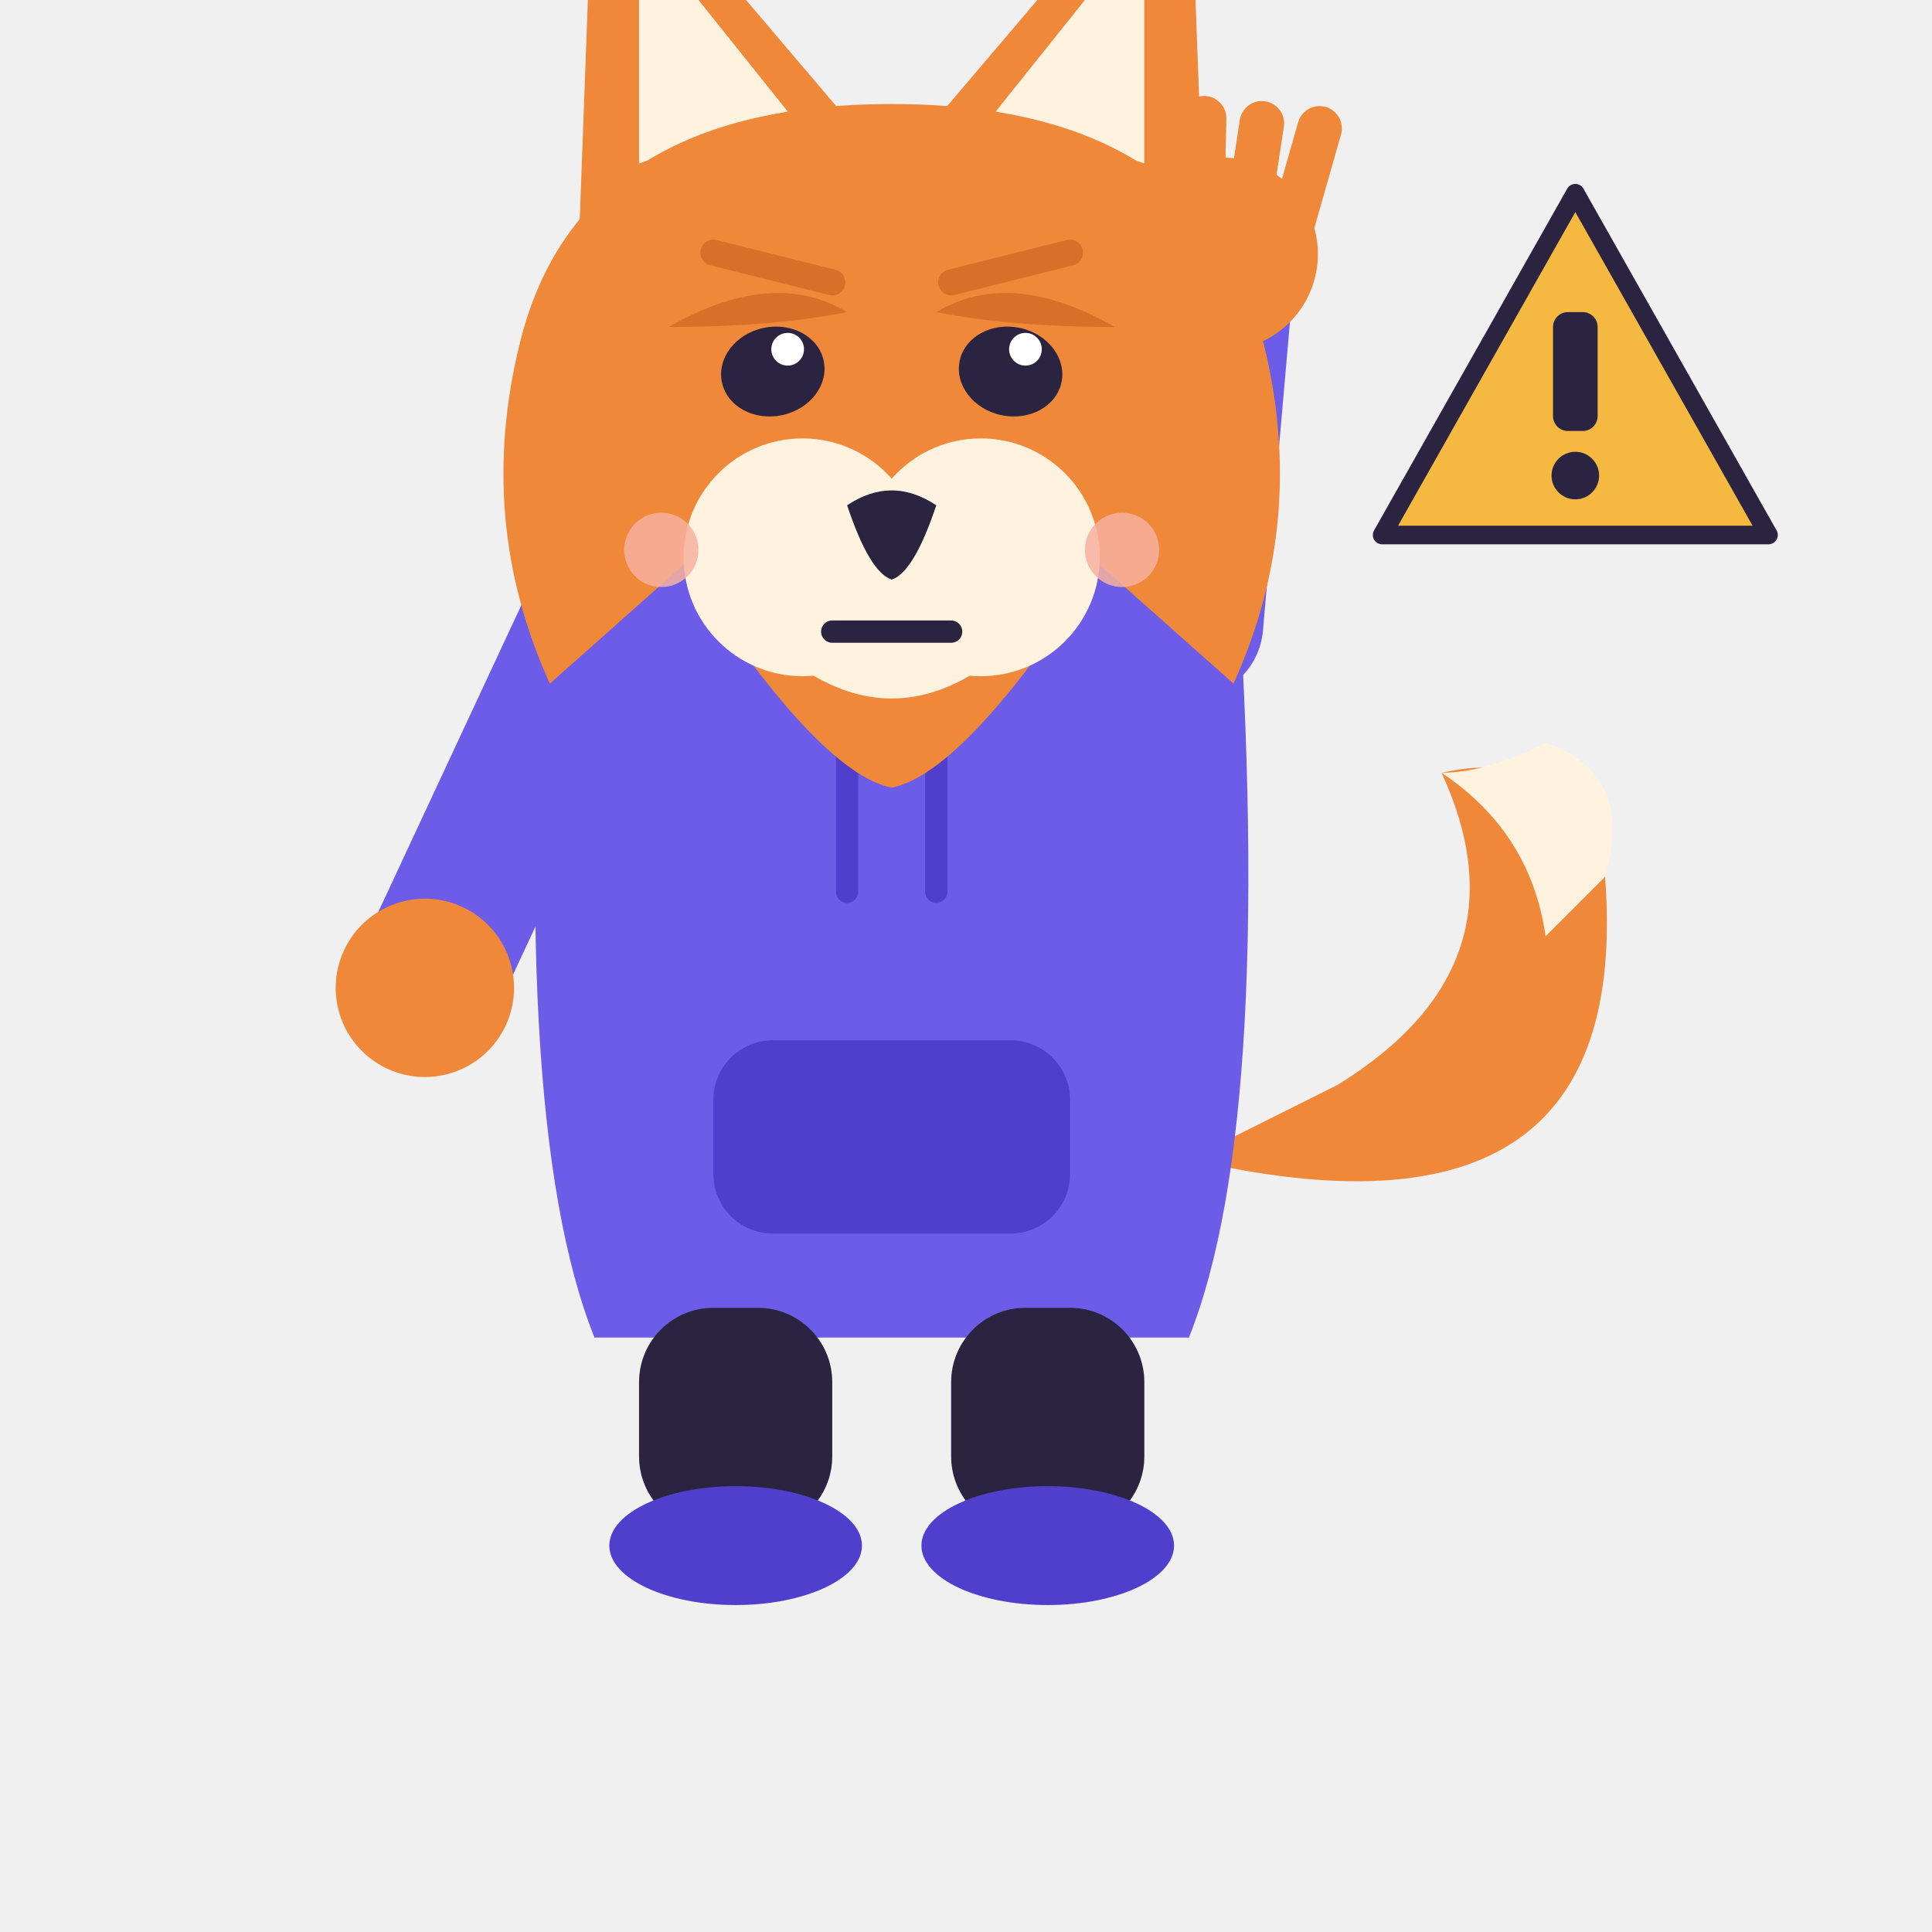
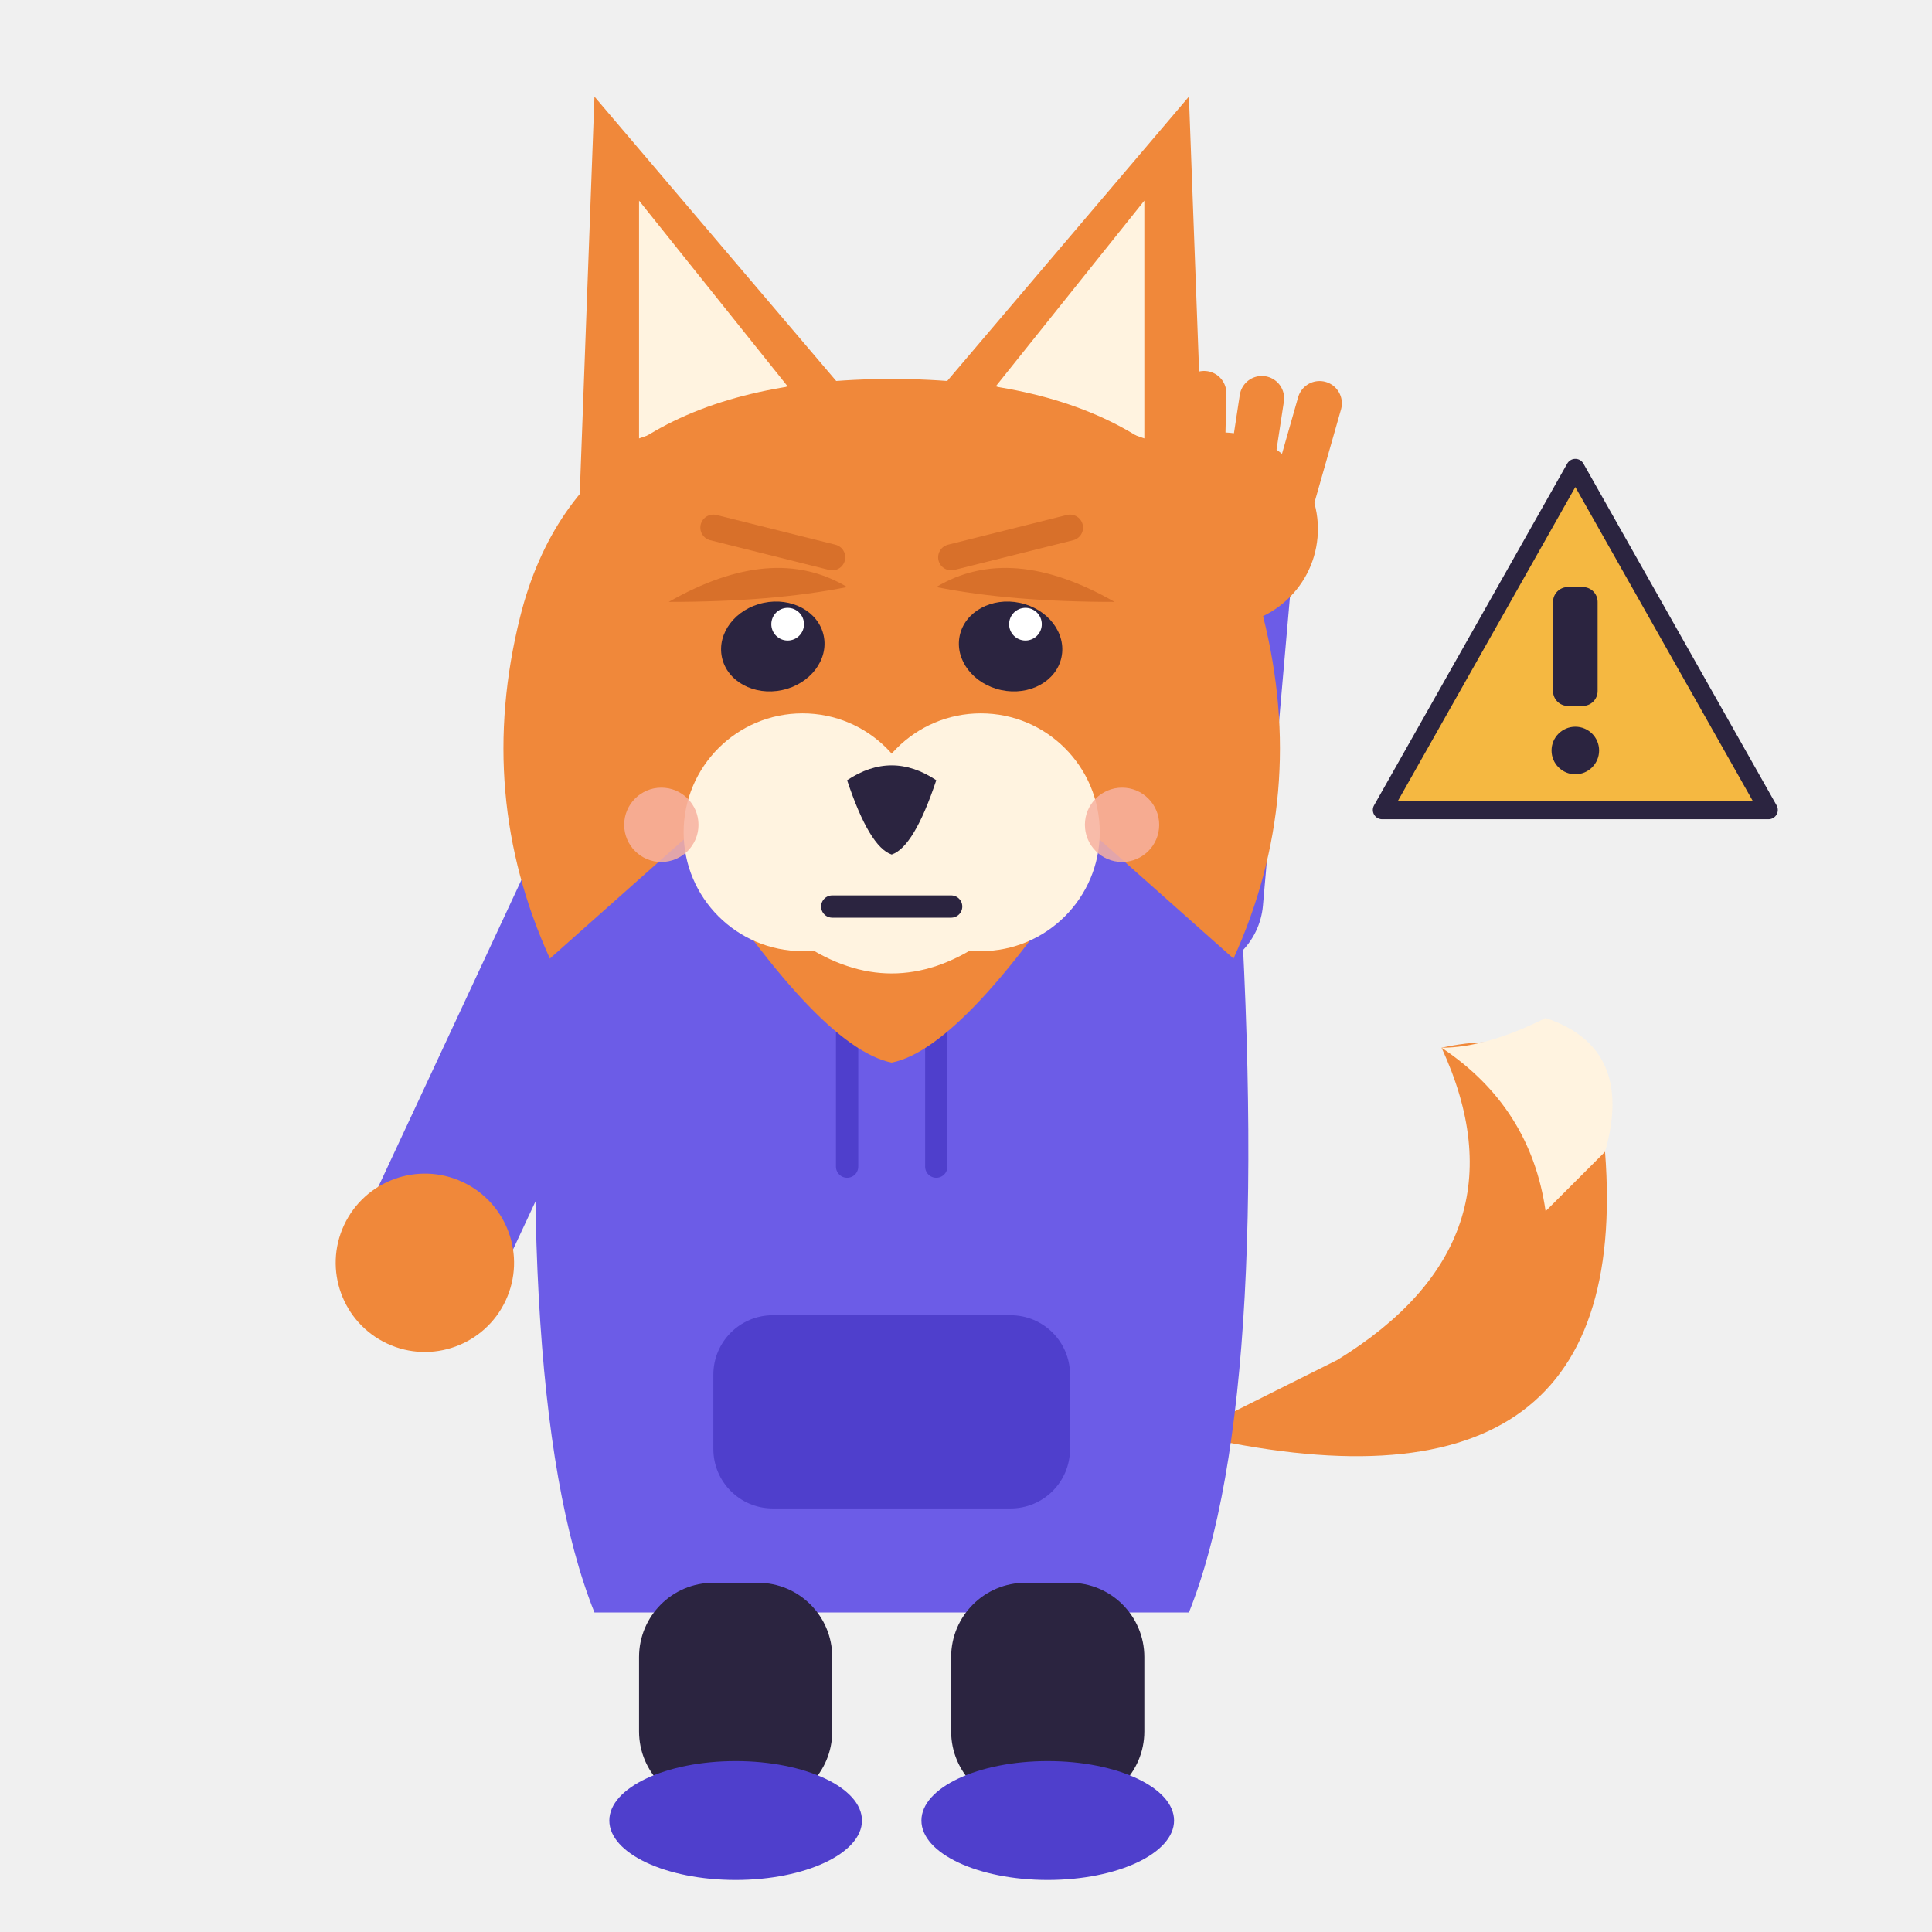
- <svg xmlns="http://www.w3.org/2000/svg" viewBox="0 0 260 260" width="260" height="260" role="img" aria-label="Maskotka Unfooly, poza: ostrzeżenie">
+ <svg xmlns="http://www.w3.org/2000/svg" viewBox="0 -37 260 260" width="260" height="260" role="img" aria-label="Maskotka Unfooly, poza: ostrzeżenie">
  <g transform="translate(120,60)">
    <path d="M40,96 Q100,110 96,58 Q92,40 74,44 Q86,70 60,86 Z" fill="#F0883A" />
    <path d="M96,58 Q100,44 88,40 Q80,44 74,44 Q86,52 88,66 Z" fill="#FFF3E0" />
    <path d="M-46,10 Q-52,90 -40,120 L40,120 Q52,90 46,10 Q0,-6 -46,10 Z" fill="#6C5CE7" />
    <path d="M-22,10 Q0,40 22,10 Q0,2 -22,10 Z" fill="#4F3FCC" />
    <rect x="-24" y="80" width="48" height="26" rx="8" fill="#4F3FCC" />
    <line x1="-6" y1="26" x2="-6" y2="60" stroke="#4F3FCC" stroke-width="3" stroke-linecap="round" />
    <line x1="6" y1="26" x2="6" y2="60" stroke="#4F3FCC" stroke-width="3" stroke-linecap="round" />
    <rect x="-34" y="116" width="26" height="30" rx="10" fill="#2B2440" />
    <rect x="8" y="116" width="26" height="30" rx="10" fill="#2B2440" />
    <ellipse cx="-21" cy="148" rx="17" ry="8" fill="#4F3FCC" />
    <ellipse cx="21" cy="148" rx="17" ry="8" fill="#4F3FCC" />
    <g transform="translate(-40,24) rotate(25)">
      <path d="M0,0 L0,54" stroke="#6C5CE7" stroke-width="20" stroke-linecap="round" />
      <circle cx="0" cy="54" r="12" fill="#F0883A" />
    </g>
    <g transform="translate(40,24) rotate(-175)">
      <path d="M0,0 L0,50" stroke="#6C5CE7" stroke-width="20" stroke-linecap="round" />
      <circle cx="0" cy="50" r="13" fill="#F0883A" />
      <line x1="-9" y1="54" x2="-11.7" y2="68" stroke="#F0883A" stroke-width="6" stroke-linecap="round" />
      <line x1="-3" y1="54" x2="-3.9" y2="68" stroke="#F0883A" stroke-width="6" stroke-linecap="round" />
      <line x1="3" y1="54" x2="3.9" y2="68" stroke="#F0883A" stroke-width="6" stroke-linecap="round" />
      <line x1="9" y1="54" x2="11.7" y2="68" stroke="#F0883A" stroke-width="6" stroke-linecap="round" />
    </g>
    <g transform="translate(0,-2)">
      <g transform="rotate(0)">
        <path d="M-42,-28 L-40,-82 L-6,-42 Z" fill="#F0883A" />
        <path d="M-34,-36 L-34,-68 L-14,-43 Z" fill="#FFF3E0" />
        <path d="M42,-28 L40,-82 L6,-42 Z" fill="#F0883A" />
        <path d="M34,-36 L34,-68 L14,-43 Z" fill="#FFF3E0" />
        <path d="M0,-44 Q42,-44 50,-12 Q56,12 46,34 L28,18 Q10,46 0,48 Q-10,46 -28,18 L-46,34 Q-56,12 -50,-12 Q-42,-44 0,-44 Z" fill="#F0883A" />
        <circle cx="-12" cy="17" r="16" fill="#FFF3E0" />
        <circle cx="12" cy="17" r="16" fill="#FFF3E0" />
        <path d="M-24,20 Q0,52 24,20 Z" fill="#FFF3E0" />
        <circle cx="-31" cy="16" r="5" fill="#F7B2A0" opacity="0.85" />
        <circle cx="31" cy="16" r="5" fill="#F7B2A0" opacity="0.85" />
        <path d="M-30,-14 Q-16,-22 -6,-16 Q-16,-14 -30,-14 Z" fill="#D8702A" />
        <path d="M30,-14 Q16,-22 6,-16 Q16,-14 30,-14 Z" fill="#D8702A" />
        <ellipse cx="-16" cy="-8" rx="7" ry="6" transform="rotate(-12 -16 -8)" fill="#2B2440" />
        <ellipse cx="16" cy="-8" rx="7" ry="6" transform="rotate(12 16 -8)" fill="#2B2440" />
        <circle cx="-14" cy="-11" r="2.2" fill="#FFFFFF" />
        <circle cx="18" cy="-11" r="2.2" fill="#FFFFFF" />
        <path d="M-24,-24 L-8,-20" stroke="#D8702A" stroke-width="3.5" stroke-linecap="round" />
        <path d="M24,-24 L8,-20" stroke="#D8702A" stroke-width="3.5" stroke-linecap="round" />
        <path d="M-6,10 Q0,6 6,10 Q3,19 0,20 Q-3,19 -6,10 Z" fill="#2B2440" />
        <path d="M-8,27 L8,27" stroke="#2B2440" stroke-width="3" stroke-linecap="round" />
      </g>
    </g>
  </g>
  <g transform="translate(212,52)">
    <path d="M0,-26 L26,20 L-26,20 Z" fill="#F5B841" stroke="#2B2440" stroke-width="2.5" stroke-linejoin="round" />
    <rect x="-3" y="-10" width="6" height="16" rx="2" fill="#2B2440" />
    <circle cx="0" cy="12" r="3.2" fill="#2B2440" />
  </g>
</svg>
